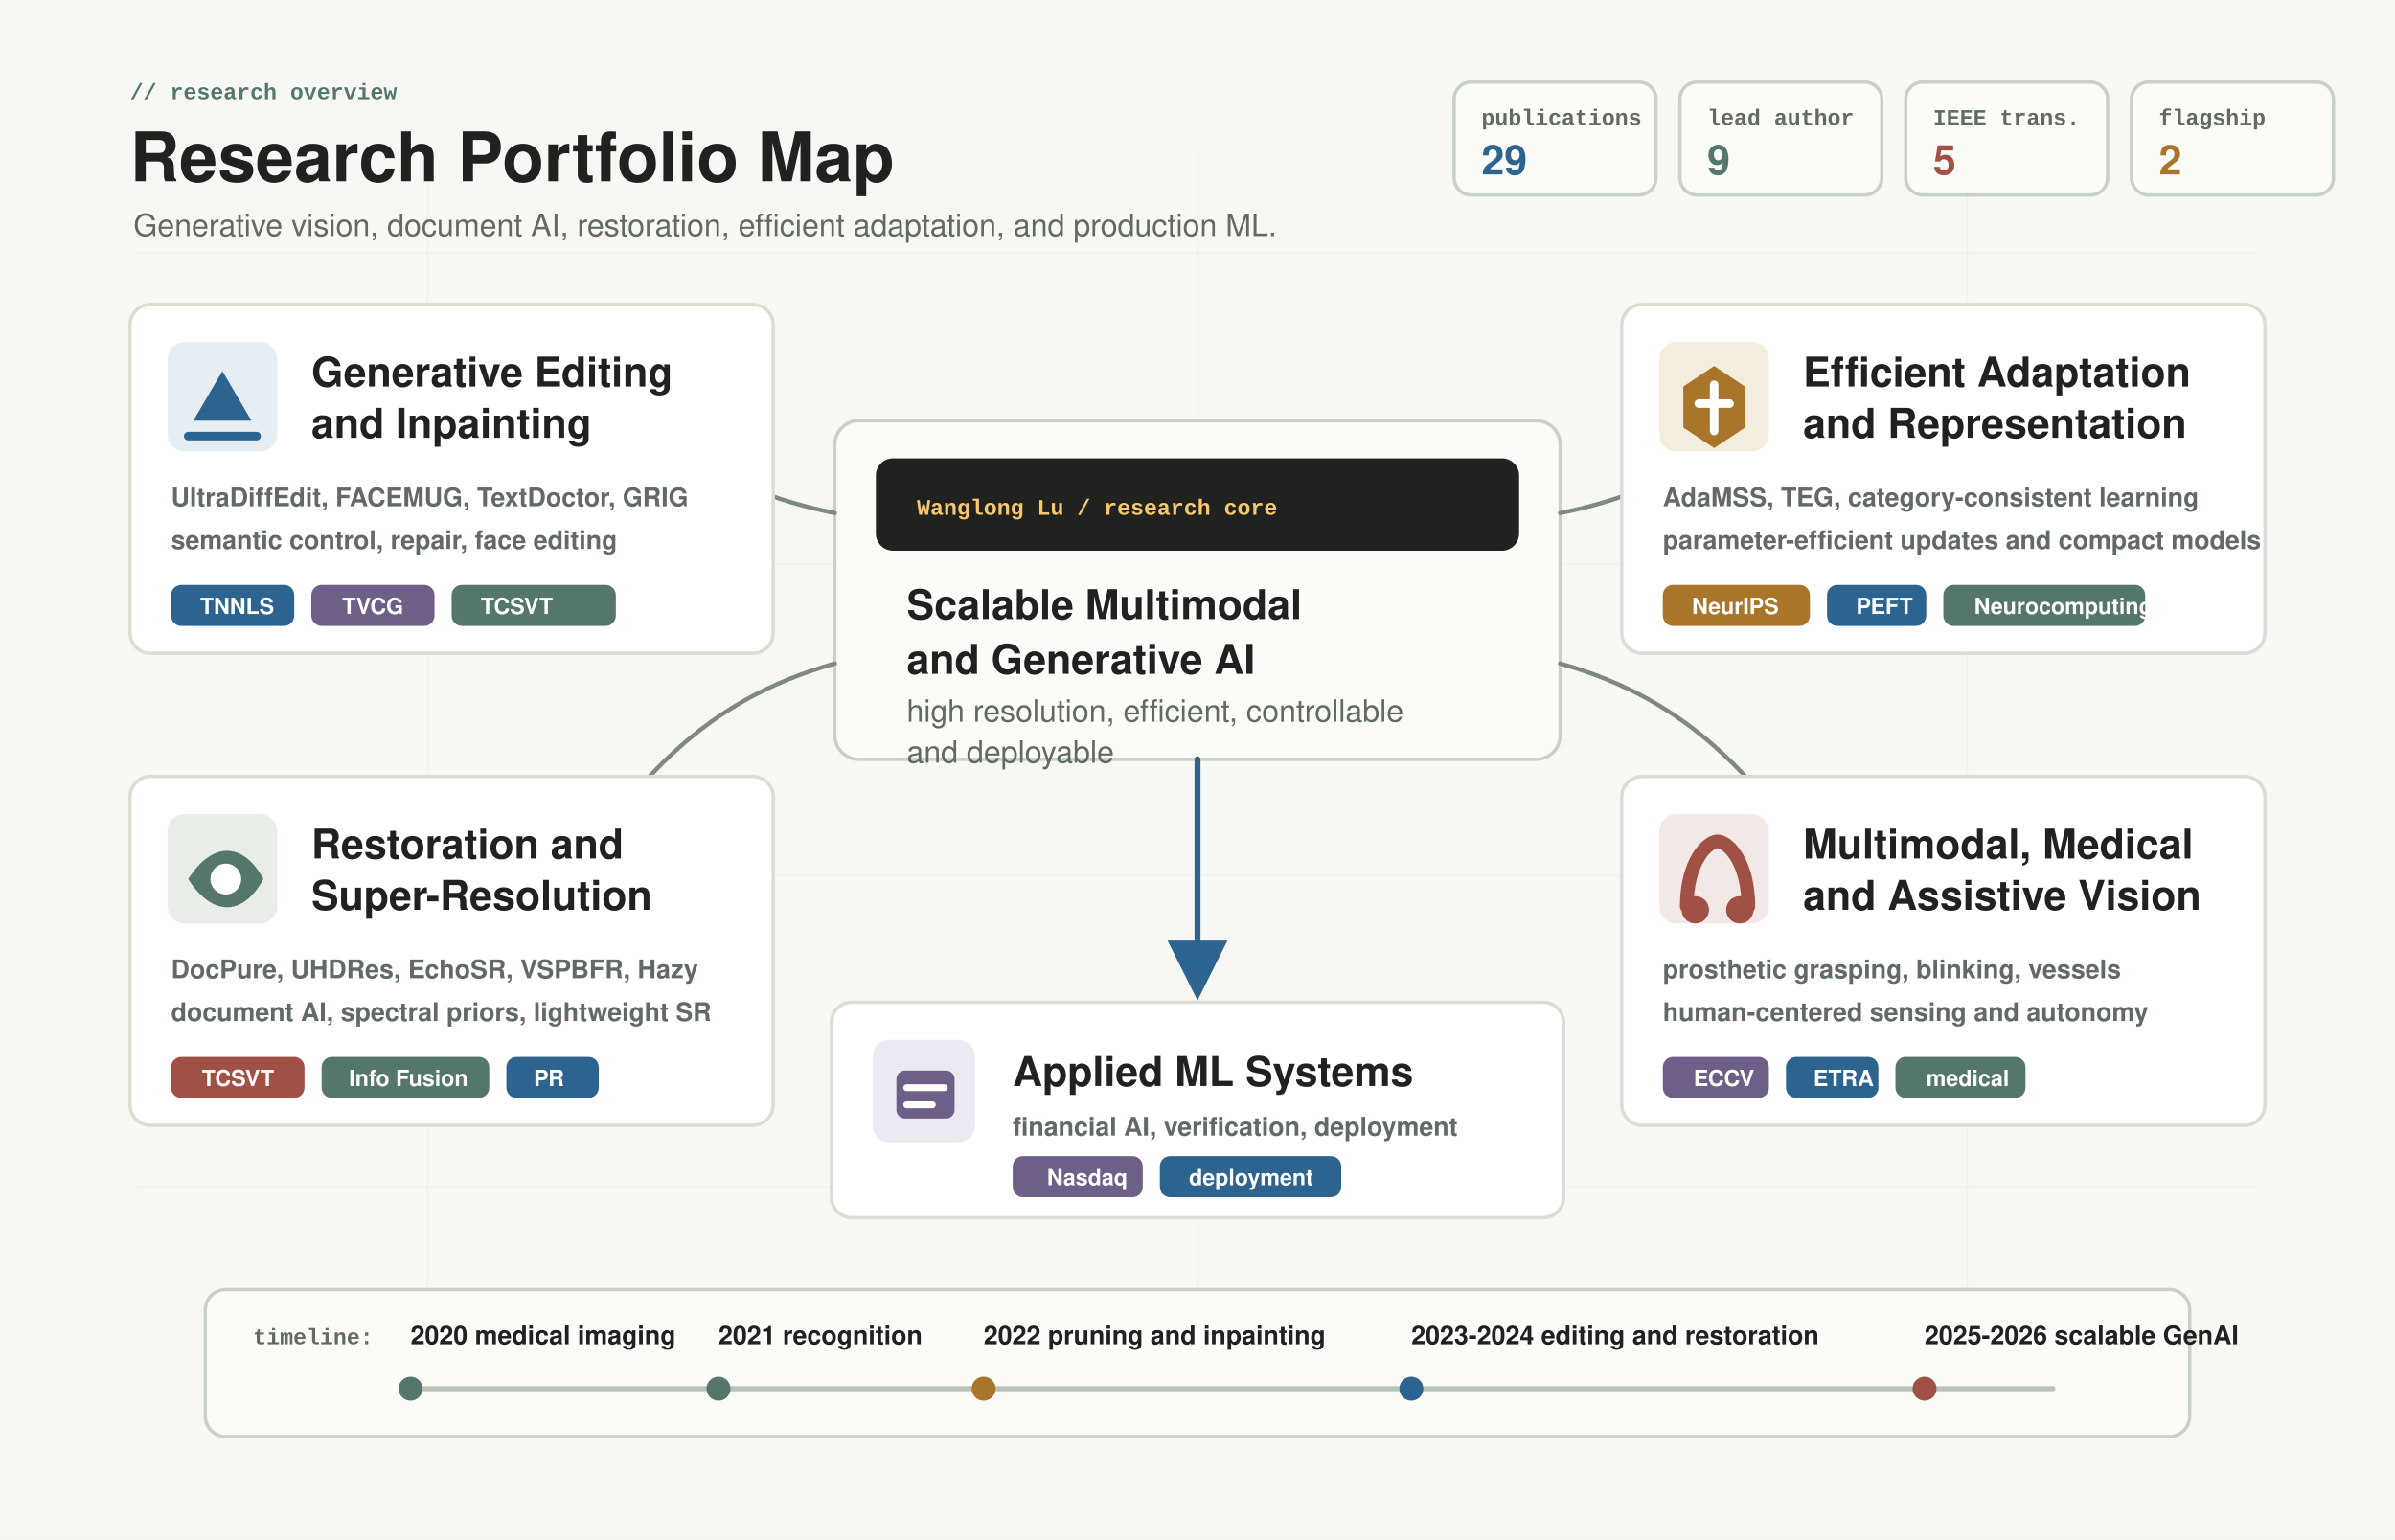
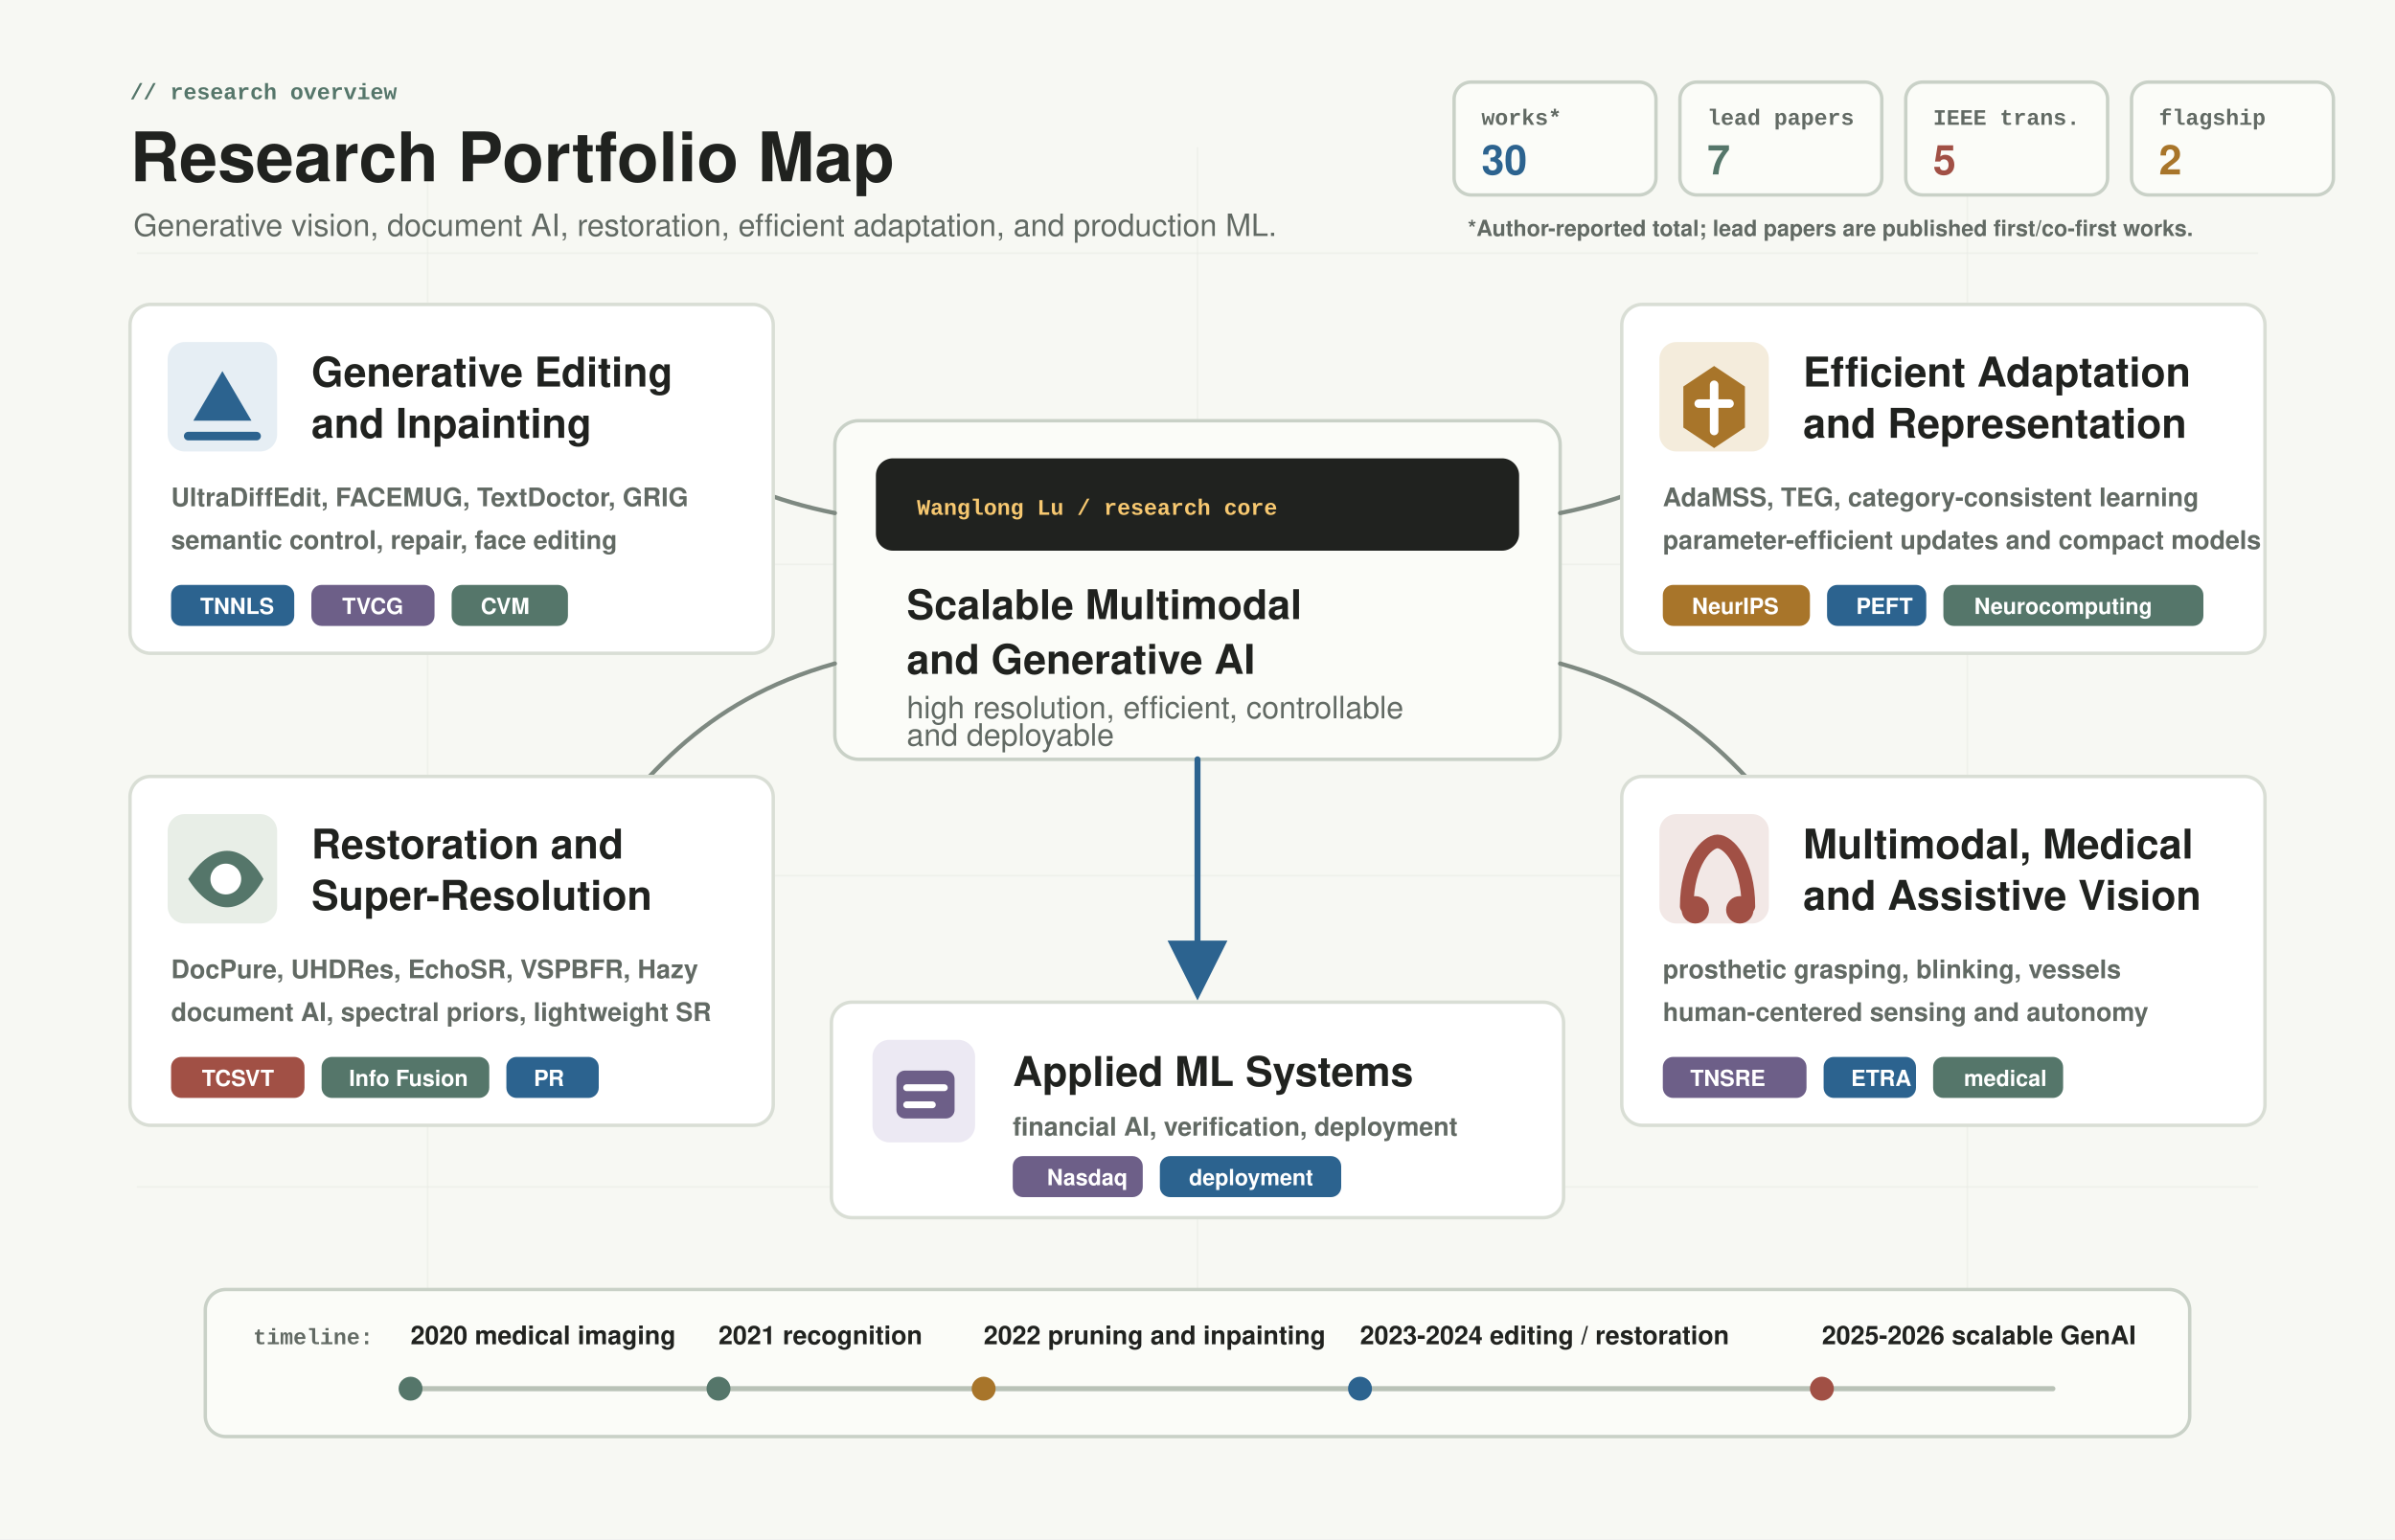
<svg xmlns="http://www.w3.org/2000/svg" width="1400" height="900" viewBox="0 0 1400 900" role="img" aria-labelledby="title desc">
  <defs>
    <style>
      .bg { fill: #f7f8f3; }
      .grid { stroke: #d9ded5; stroke-width: 1; opacity: 0.55; }
      .panel { fill: #ffffff; stroke: #d9ded5; stroke-width: 2; }
      .panel-soft { fill: #fbfcf8; stroke: #c9d1c7; stroke-width: 2; }
      .ink { fill: #20221f; }
      .muted { fill: #626a64; }
      .blue { fill: #2c638f; }
      .green { fill: #55766a; }
      .gold { fill: #a8752a; }
      .red { fill: #a15045; }
      .purple { fill: #6d5f88; }
      .blue-soft { fill: #e6eef4; }
      .green-soft { fill: #e8eee7; }
      .gold-soft { fill: #f4ecdc; }
      .red-soft { fill: #f2e8e6; }
      .purple-soft { fill: #ece9f3; }
      .line { fill: none; stroke: #7e8981; stroke-width: 2.5; stroke-linecap: round; stroke-linejoin: round; }
      .line-strong { fill: none; stroke: #2c638f; stroke-width: 3.5; stroke-linecap: round; stroke-linejoin: round; }
      .sans { font-family: -apple-system, BlinkMacSystemFont, Segoe UI, Helvetica, Arial, sans-serif; letter-spacing: 0; }
      .mono { font-family: SFMono-Regular, Consolas, Liberation Mono, Menlo, monospace; letter-spacing: 0; }
      .h1 { font-size: 40px; font-weight: 850; }
      .h2 { font-size: 24px; font-weight: 820; }
      .body { font-size: 18px; font-weight: 520; }
      .small { font-size: 15px; font-weight: 640; }
      .tiny { font-size: 13px; font-weight: 760; }
      .tag { fill: #ffffff; font-size: 13px; font-weight: 780; }
    </style>
    <marker id="arrow" markerWidth="10" markerHeight="10" refX="8" refY="5" orient="auto" markerUnits="strokeWidth">
      <path d="M0 0 L10 5 L0 10 z" fill="#7e8981" />
    </marker>
    <marker id="arrow-blue" markerWidth="10" markerHeight="10" refX="8" refY="5" orient="auto" markerUnits="strokeWidth">
      <path d="M0 0 L10 5 L0 10 z" fill="#2c638f" />
    </marker>
  </defs>
  <rect class="bg" width="1400" height="900" />
  <g opacity="0.5">
    <path class="grid" d="M80 148 H1320" />
    <path class="grid" d="M80 330 H1320" />
    <path class="grid" d="M80 512 H1320" />
    <path class="grid" d="M80 694 H1320" />
    <path class="grid" d="M250 86 V820" />
    <path class="grid" d="M700 86 V820" />
    <path class="grid" d="M1150 86 V820" />
  </g>
  <text class="mono tiny green" x="76" y="58">// research overview</text>
  <text class="sans h1 ink" x="76" y="106">Research Portfolio Map</text>
  <text class="sans body muted" x="78" y="138">Generative vision, document AI, restoration, efficient adaptation, and production ML.</text>
  <g transform="translate(850 48)">
    <rect class="panel-soft" width="118" height="66" rx="10" />
-     <text class="mono tiny muted" x="16" y="25">publications</text>
-     <text class="sans h2 blue" x="16" y="54">29</text>
+     <text class="mono tiny muted" x="16" y="25">works*</text>
+     <text class="sans h2 blue" x="16" y="54">30</text>
  </g>
  <g transform="translate(982 48)">
    <rect class="panel-soft" width="118" height="66" rx="10" />
-     <text class="mono tiny muted" x="16" y="25">lead author</text>
-     <text class="sans h2 green" x="16" y="54">9</text>
+     <text class="mono tiny muted" x="16" y="25">lead papers</text>
+     <text class="sans h2 green" x="16" y="54">7</text>
  </g>
  <g transform="translate(1114 48)">
    <rect class="panel-soft" width="118" height="66" rx="10" />
    <text class="mono tiny muted" x="16" y="25">IEEE trans.</text>
    <text class="sans h2 red" x="16" y="54">5</text>
  </g>
  <g transform="translate(1246 48)">
    <rect class="panel-soft" width="118" height="66" rx="10" />
    <text class="mono tiny muted" x="16" y="25">flagship</text>
    <text class="sans h2 gold" x="16" y="54">2</text>
  </g>
+   <text class="sans tiny muted" x="858" y="138">*Author-reported total; lead papers are published first/co-first works.</text>
  <g transform="translate(488 246)">
    <rect class="panel-soft" width="424" height="198" rx="14" />
    <rect x="24" y="22" width="376" height="54" rx="10" fill="#20221f" />
    <text class="mono tiny" x="48" y="55" fill="#f7c870">Wanglong Lu / research core</text>
    <text class="sans h2 ink" x="42" y="116">Scalable Multimodal</text>
    <text class="sans h2 ink" x="42" y="148">and Generative AI</text>
-     <text class="sans body muted" x="42" y="176">high resolution, efficient, controllable</text>
-     <text class="sans body muted" x="42" y="200">and deployable</text>
+     <text class="sans body muted" x="42" y="174">high resolution, efficient, controllable</text>
+     <text class="sans body muted" x="42" y="190">and deployable</text>
  </g>
  <path class="line-strong" d="M700 444 C700 492 700 532 700 578" marker-end="url(#arrow-blue)" />
  <path class="line" d="M488 300 C418 286 374 252 332 210" marker-end="url(#arrow)" />
  <path class="line" d="M488 388 C410 410 374 456 332 514" marker-end="url(#arrow)" />
  <path class="line" d="M912 300 C982 286 1026 252 1068 210" marker-end="url(#arrow)" />
  <path class="line" d="M912 388 C990 410 1026 456 1068 514" marker-end="url(#arrow)" />
  <g transform="translate(76 178)">
    <rect class="panel" width="376" height="204" rx="12" />
    <rect class="blue-soft" x="22" y="22" width="64" height="64" rx="10" />
    <path d="M37 68 L54 39 L71 68 Z" fill="#2c638f" />
    <path d="M34 77 H74" stroke="#2c638f" stroke-width="5" stroke-linecap="round" />
    <text class="sans h2 ink" x="106" y="48">Generative Editing</text>
    <text class="sans h2 ink" x="106" y="78">and Inpainting</text>
    <text class="sans small muted" x="24" y="118">UltraDiffEdit, FACEMUG, TextDoctor, GRIG</text>
    <text class="sans small muted" x="24" y="143">semantic control, repair, face editing</text>
    <rect class="blue" x="24" y="164" width="72" height="24" rx="6" />
    <text class="sans tag" x="41" y="181">TNNLS</text>
    <rect class="purple" x="106" y="164" width="72" height="24" rx="6" />
    <text class="sans tag" x="124" y="181">TVCG</text>
-     <rect class="green" x="188" y="164" width="96" height="24" rx="6" />
-     <text class="sans tag" x="205" y="181">TCSVT</text>
+     <rect class="green" x="188" y="164" width="68" height="24" rx="6" />
+     <text class="sans tag" x="205" y="181">CVM</text>
  </g>
  <g transform="translate(76 454)">
    <rect class="panel" width="376" height="204" rx="12" />
    <rect class="green-soft" x="22" y="22" width="64" height="64" rx="10" />
    <path d="M34 60 C48 38 66 38 78 60 C66 82 48 82 34 60 Z" fill="#55766a" />
    <circle cx="56" cy="60" r="9" fill="#ffffff" />
    <text class="sans h2 ink" x="106" y="48">Restoration and</text>
    <text class="sans h2 ink" x="106" y="78">Super-Resolution</text>
    <text class="sans small muted" x="24" y="118">DocPure, UHDRes, EchoSR, VSPBFR, Hazy</text>
    <text class="sans small muted" x="24" y="143">document AI, spectral priors, lightweight SR</text>
    <rect class="red" x="24" y="164" width="78" height="24" rx="6" />
    <text class="sans tag" x="42" y="181">TCSVT</text>
    <rect class="green" x="112" y="164" width="98" height="24" rx="6" />
    <text class="sans tag" x="128" y="181">Info Fusion</text>
    <rect class="blue" x="220" y="164" width="54" height="24" rx="6" />
    <text class="sans tag" x="236" y="181">PR</text>
  </g>
  <g transform="translate(948 178)">
    <rect class="panel" width="376" height="204" rx="12" />
    <rect class="gold-soft" x="22" y="22" width="64" height="64" rx="10" />
    <path d="M36 72 L36 48 L54 36 L72 48 L72 72 L54 84 Z" fill="#a8752a" />
    <path d="M45 58 H63 M54 47 V74" stroke="#ffffff" stroke-width="5" stroke-linecap="round" />
    <text class="sans h2 ink" x="106" y="48">Efficient Adaptation</text>
    <text class="sans h2 ink" x="106" y="78">and Representation</text>
    <text class="sans small muted" x="24" y="118">AdaMSS, TEG, category-consistent learning</text>
    <text class="sans small muted" x="24" y="143">parameter-efficient updates and compact models</text>
    <rect class="gold" x="24" y="164" width="86" height="24" rx="6" />
    <text class="sans tag" x="41" y="181">NeurIPS</text>
    <rect class="blue" x="120" y="164" width="58" height="24" rx="6" />
    <text class="sans tag" x="137" y="181">PEFT</text>
-     <rect class="green" x="188" y="164" width="118" height="24" rx="6" />
+     <rect class="green" x="188" y="164" width="152" height="24" rx="6" />
    <text class="sans tag" x="206" y="181">Neurocomputing</text>
  </g>
  <g transform="translate(948 454)">
    <rect class="panel" width="376" height="204" rx="12" />
    <rect class="red-soft" x="22" y="22" width="64" height="64" rx="10" />
    <path d="M38 76 C38 50 50 38 56 38 C62 38 74 50 74 76" fill="none" stroke="#a15045" stroke-width="8" stroke-linecap="round" />
    <circle cx="43" cy="78" r="8" fill="#a15045" />
    <circle cx="69" cy="78" r="8" fill="#a15045" />
    <text class="sans h2 ink" x="106" y="48">Multimodal, Medical</text>
    <text class="sans h2 ink" x="106" y="78">and Assistive Vision</text>
    <text class="sans small muted" x="24" y="118">prosthetic grasping, blinking, vessels</text>
    <text class="sans small muted" x="24" y="143">human-centered sensing and autonomy</text>
-     <rect class="purple" x="24" y="164" width="62" height="24" rx="6" />
-     <text class="sans tag" x="42" y="181">ECCV</text>
-     <rect class="blue" x="96" y="164" width="54" height="24" rx="6" />
-     <text class="sans tag" x="112" y="181">ETRA</text>
-     <rect class="green" x="160" y="164" width="76" height="24" rx="6" />
-     <text class="sans tag" x="178" y="181">medical</text>
+     <rect class="purple" x="24" y="164" width="84" height="24" rx="6" />
+     <text class="sans tag" x="40" y="181">TNSRE</text>
+     <rect class="blue" x="118" y="164" width="54" height="24" rx="6" />
+     <text class="sans tag" x="134" y="181">ETRA</text>
+     <rect class="green" x="182" y="164" width="76" height="24" rx="6" />
+     <text class="sans tag" x="200" y="181">medical</text>
  </g>
  <g transform="translate(486 586)">
    <rect class="panel" width="428" height="126" rx="12" />
    <rect class="purple-soft" x="24" y="22" width="60" height="60" rx="10" />
    <rect x="38" y="40" width="34" height="28" rx="5" fill="#6d5f88" />
    <path d="M44 50 H66 M44 60 H59" stroke="#ffffff" stroke-width="4" stroke-linecap="round" />
    <text class="sans h2 ink" x="106" y="49">Applied ML Systems</text>
    <text class="sans small muted" x="106" y="78">financial AI, verification, deployment</text>
    <rect class="purple" x="106" y="90" width="76" height="24" rx="6" />
    <text class="sans tag" x="126" y="107">Nasdaq</text>
    <rect class="blue" x="192" y="90" width="106" height="24" rx="6" />
    <text class="sans tag" x="209" y="107">deployment</text>
  </g>
  <g transform="translate(120 754)">
    <rect class="panel-soft" width="1160" height="86" rx="12" />
    <text class="mono tiny muted" x="28" y="32">timeline:</text>
    <text class="sans small ink" x="120" y="32">2020 medical imaging</text>
    <text class="sans small ink" x="300" y="32">2021 recognition</text>
    <text class="sans small ink" x="455" y="32">2022 pruning and inpainting</text>
-     <text class="sans small ink" x="705" y="32">2023-2024 editing and restoration</text>
-     <text class="sans small ink" x="1005" y="32">2025-2026 scalable GenAI</text>
+     <text class="sans small ink" x="675" y="32">2023-2024 editing / restoration</text>
+     <text class="sans small ink" x="945" y="32">2025-2026 scalable GenAI</text>
    <path d="M120 58 H1080" stroke="#b9c2b7" stroke-width="3" stroke-linecap="round" />
    <circle cx="120" cy="58" r="7" fill="#55766a" />
    <circle cx="300" cy="58" r="7" fill="#55766a" />
    <circle cx="455" cy="58" r="7" fill="#a8752a" />
-     <circle cx="705" cy="58" r="7" fill="#2c638f" />
-     <circle cx="1005" cy="58" r="7" fill="#a15045" />
+     <circle cx="675" cy="58" r="7" fill="#2c638f" />
+     <circle cx="945" cy="58" r="7" fill="#a15045" />
  </g>
</svg>
